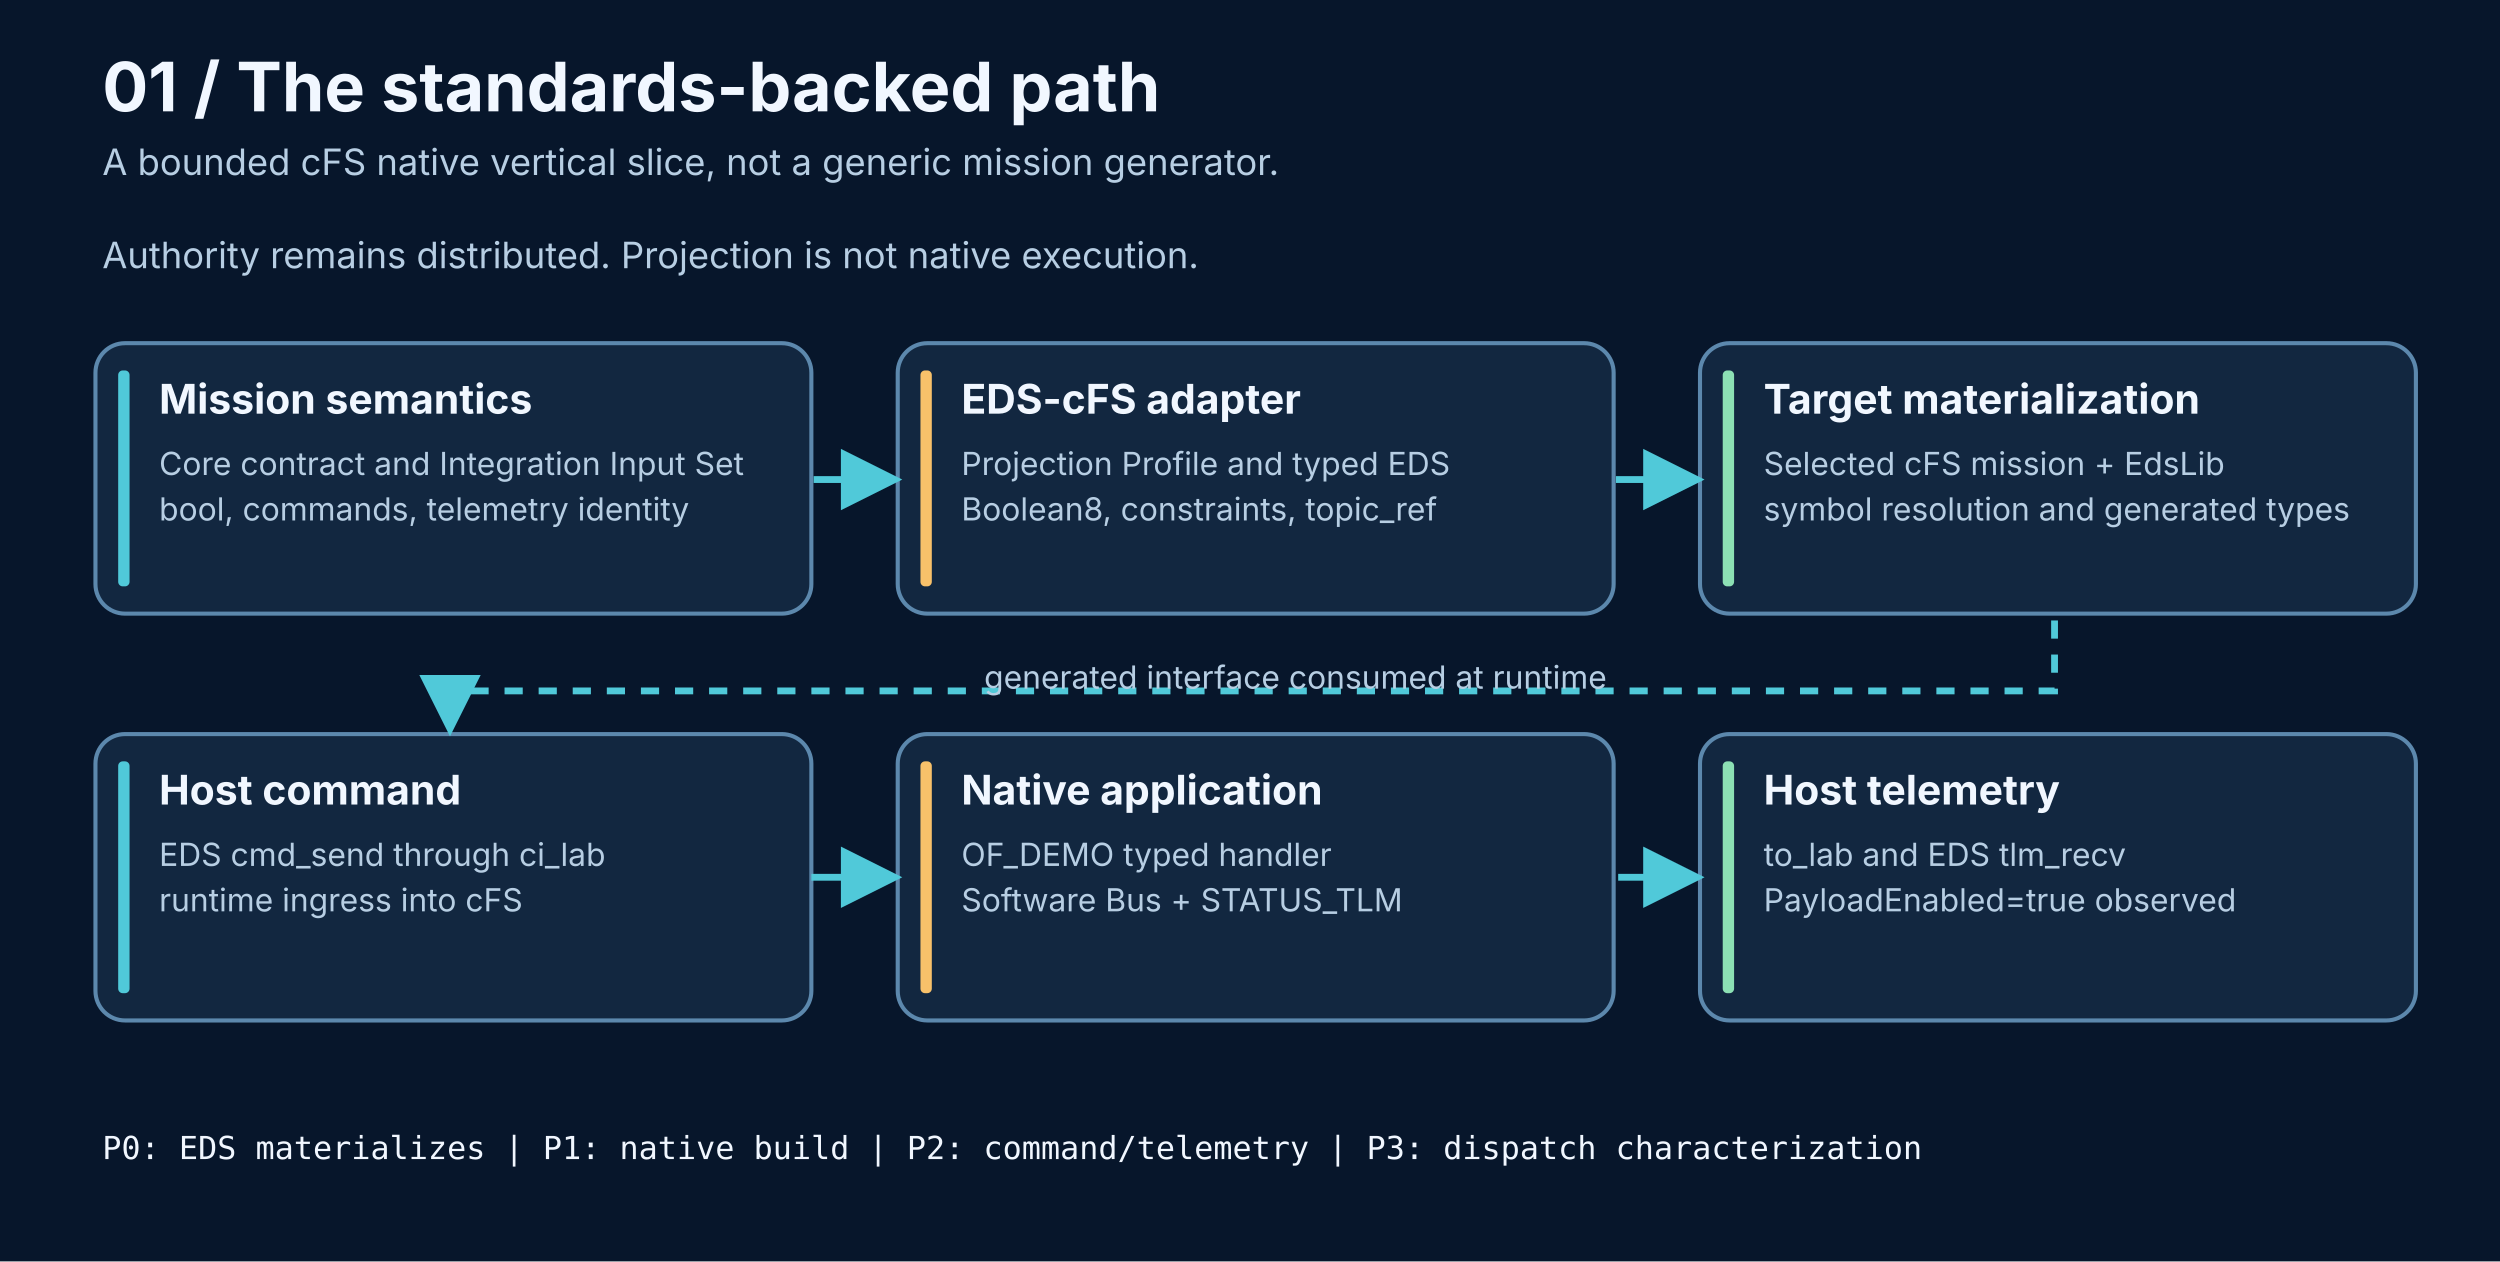
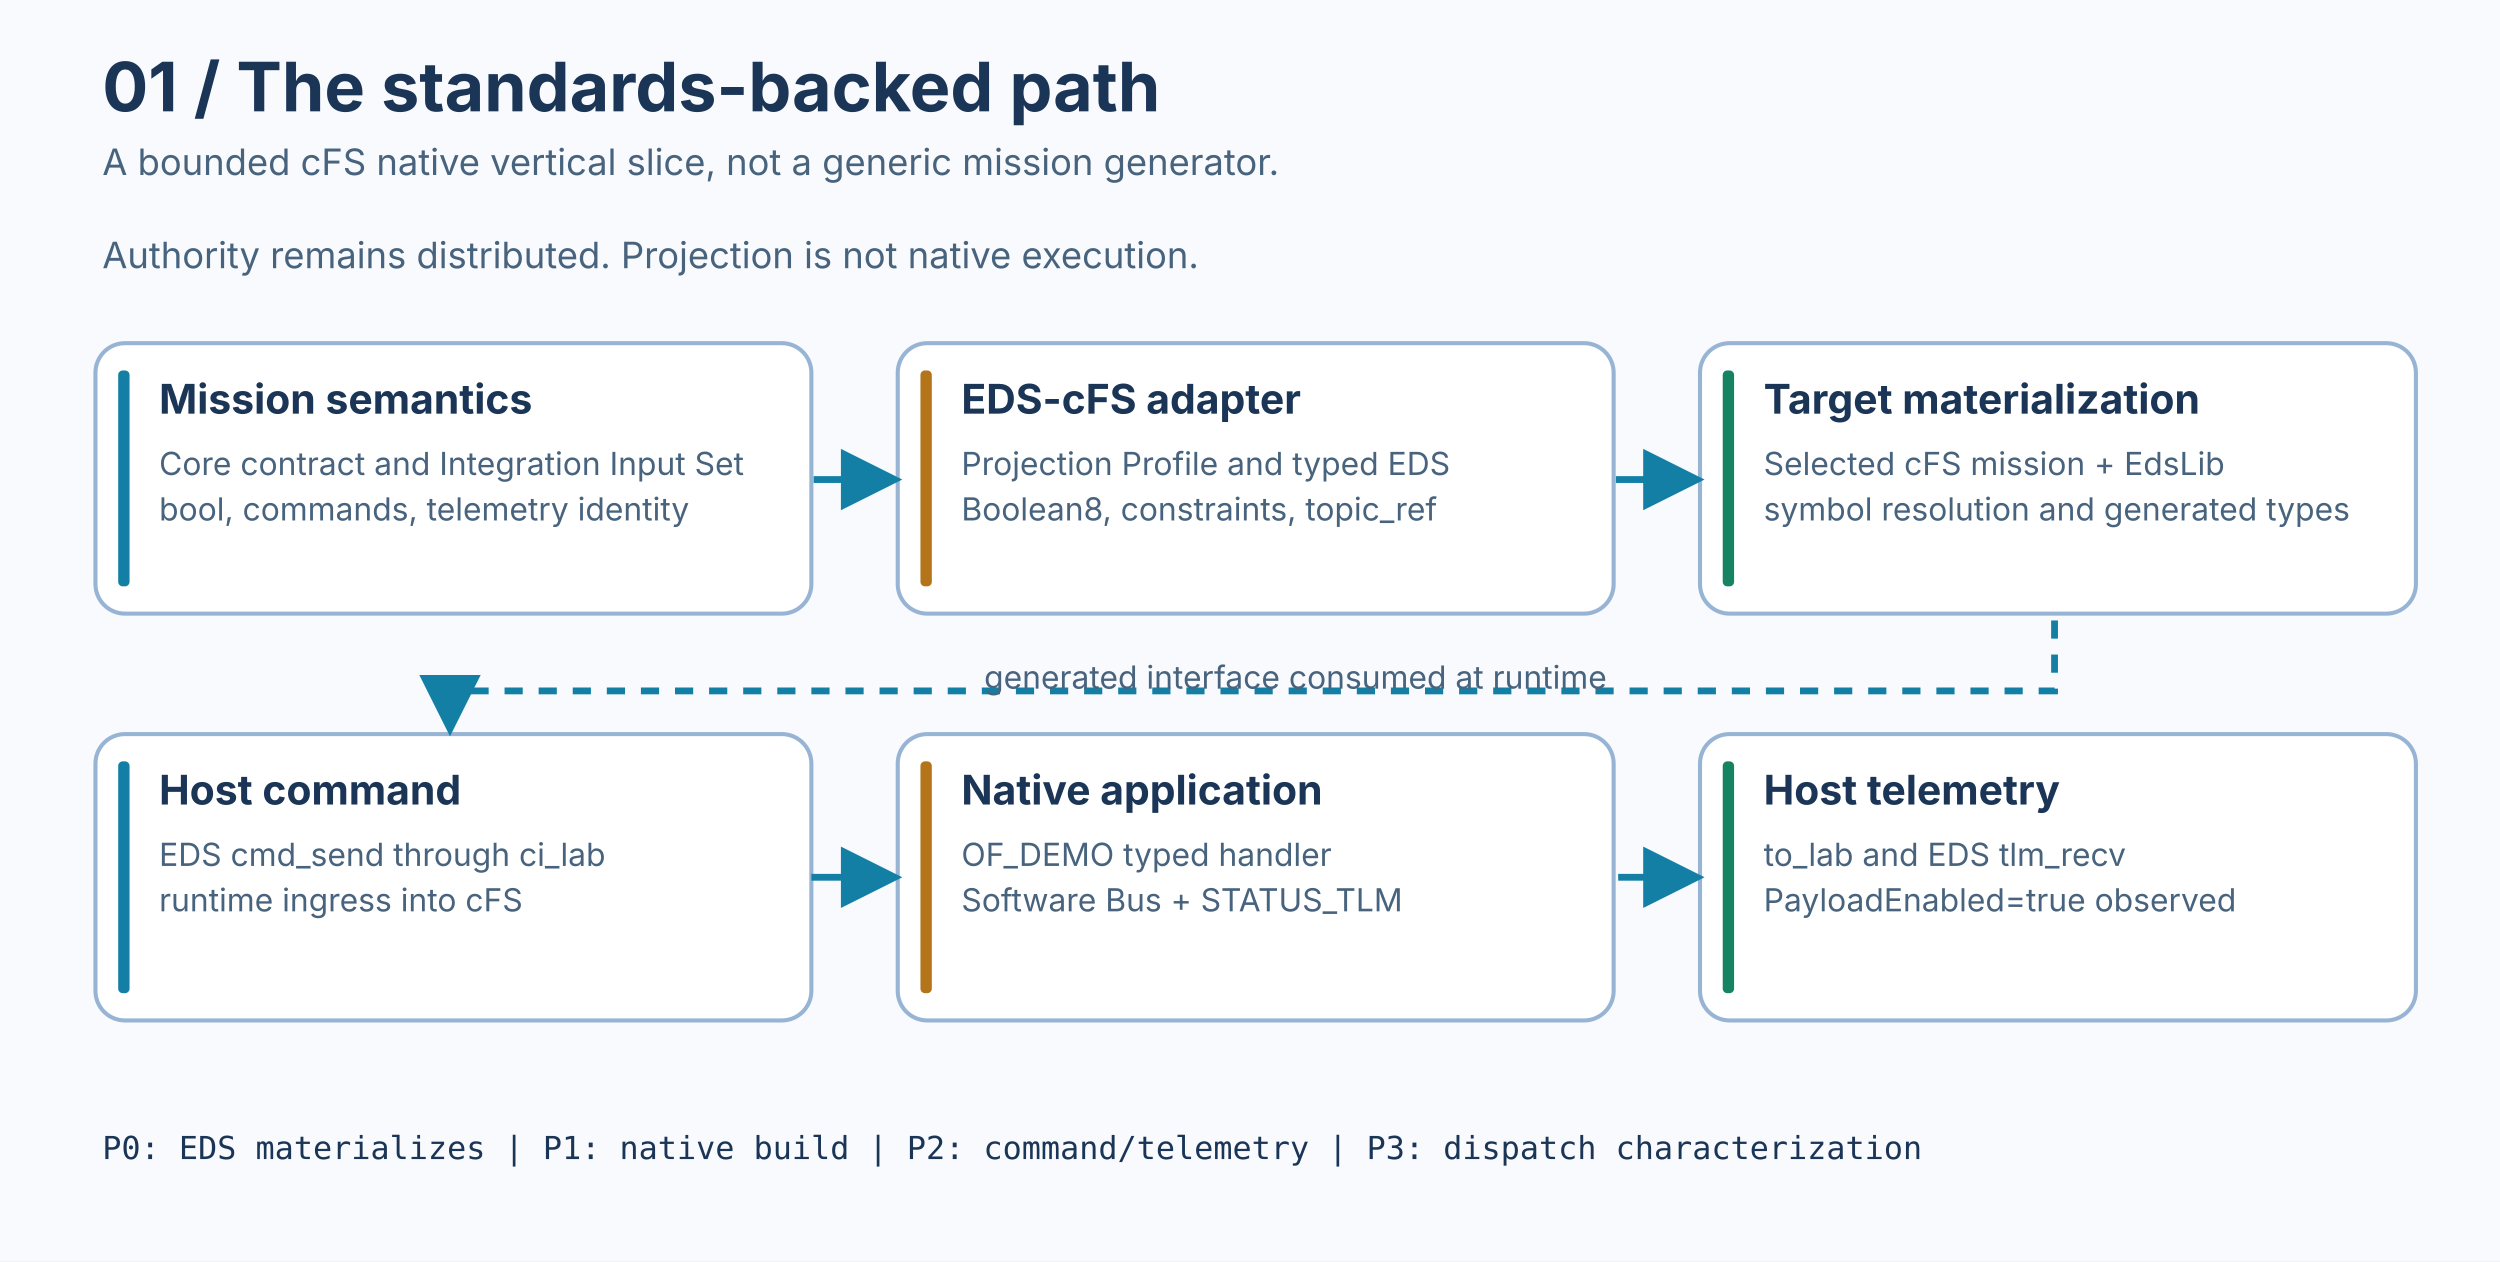
<svg xmlns="http://www.w3.org/2000/svg" width="1100" height="555" viewBox="0 0 1100 555" role="img" aria-labelledby="title desc">
  <defs>
    <marker id="tip" markerWidth="9" markerHeight="9" refX="7" refY="4.5" orient="auto">
-       <path d="M0,0 L9,4.5 L0,9 Z" fill="#50c9d9" />
+       <path d="M0,0 L9,4.5 L0,9 Z" fill="#147FA5" />
    </marker>
-     <style>text{font-family:Inter,DejaVu Sans,Arial,sans-serif} .heading{font-weight:700;font-size:30px;fill:#f1f7ff} .sub{font-size:16px;fill:#b7cee3} .box-title{font-weight:700;font-size:18px;fill:#f1f7ff} .small{font-size:14px;fill:#b7cee3} .mono{font-family:DejaVu Sans Mono,monospace;font-size:14px;fill:#f1f7ff} .pill{font-size:13px;font-weight:700;fill:#f1f7ff} .arrow{fill:none;stroke:#50c9d9;stroke-width:3;marker-end:url(#tip)} </style>
+     <style>text{font-family:Inter,DejaVu Sans,Arial,sans-serif} .heading{font-weight:700;font-size:30px;fill:#1B3557} .sub{font-size:16px;fill:#48637D} .box-title{font-weight:700;font-size:18px;fill:#1B3557} .small{font-size:14px;fill:#48637D} .mono{font-family:DejaVu Sans Mono,monospace;font-size:14px;fill:#1B3557} .pill{font-size:13px;font-weight:700;fill:#1B3557} .arrow{fill:none;stroke:#147FA5;stroke-width:3;marker-end:url(#tip)} </style>
  </defs>
-   <rect width="1100" height="555" fill="#07162b" />
+   <rect width="1100" height="555" fill="#F8FAFD" />
  <text x="45" y="49" class="heading">01 / The standards-backed path</text>
  <text x="45" y="77" class="sub">A bounded cFS native vertical slice, not a generic mission generator.</text>
  <text x="45" y="118" class="sub">Authority remains distributed. Projection is not native execution.</text>
-   <rect x="42" y="151" width="315" height="119" rx="13" fill="#122740" stroke="#5c88ad" stroke-width="1.8" />
-   <rect x="52" y="163" width="5" height="95" rx="2" fill="#50c9d9" />
+   <rect x="42" y="151" width="315" height="119" rx="13" fill="#FFFFFF" stroke="#97B4D4" stroke-width="1.8" />
+   <rect x="52" y="163" width="5" height="95" rx="2" fill="#147FA5" />
  <text x="70" y="182" class="box-title">Mission semantics</text>
  <text x="70" y="209" class="small">Core contract and Integration Input Set</text>
  <text x="70" y="229" class="small">bool, commands, telemetry identity</text>
-   <rect x="395" y="151" width="315" height="119" rx="13" fill="#122740" stroke="#5c88ad" stroke-width="1.8" />
-   <rect x="405" y="163" width="5" height="95" rx="2" fill="#f8c16a" />
+   <rect x="395" y="151" width="315" height="119" rx="13" fill="#FFFFFF" stroke="#97B4D4" stroke-width="1.8" />
+   <rect x="405" y="163" width="5" height="95" rx="2" fill="#B4741A" />
  <text x="423" y="182" class="box-title">EDS-cFS adapter</text>
  <text x="423" y="209" class="small">Projection Profile and typed EDS</text>
  <text x="423" y="229" class="small">Boolean8, constraints, topic_ref</text>
-   <rect x="748" y="151" width="315" height="119" rx="13" fill="#122740" stroke="#5c88ad" stroke-width="1.8" />
-   <rect x="758" y="163" width="5" height="95" rx="2" fill="#8ce0b4" />
+   <rect x="748" y="151" width="315" height="119" rx="13" fill="#FFFFFF" stroke="#97B4D4" stroke-width="1.8" />
+   <rect x="758" y="163" width="5" height="95" rx="2" fill="#168362" />
  <text x="776" y="182" class="box-title">Target materialization</text>
  <text x="776" y="209" class="small">Selected cFS mission + EdsLib</text>
  <text x="776" y="229" class="small">symbol resolution and generated types</text>
-   <polyline points="358,211 391,211" class="arrow" style="stroke:#50c9d9;" />
-   <polyline points="711,211 744,211" class="arrow" style="stroke:#50c9d9;" />
-   <rect x="42" y="323" width="315" height="126" rx="13" fill="#122740" stroke="#5c88ad" stroke-width="1.8" />
-   <rect x="52" y="335" width="5" height="102" rx="2" fill="#50c9d9" />
+   <polyline points="358,211 391,211" class="arrow" style="stroke:#147FA5;" />
+   <polyline points="711,211 744,211" class="arrow" style="stroke:#147FA5;" />
+   <rect x="42" y="323" width="315" height="126" rx="13" fill="#FFFFFF" stroke="#97B4D4" stroke-width="1.8" />
+   <rect x="52" y="335" width="5" height="102" rx="2" fill="#147FA5" />
  <text x="70" y="354" class="box-title">Host command</text>
  <text x="70" y="381" class="small">EDS cmd_send through ci_lab</text>
  <text x="70" y="401" class="small">runtime ingress into cFS</text>
-   <rect x="395" y="323" width="315" height="126" rx="13" fill="#122740" stroke="#5c88ad" stroke-width="1.8" />
-   <rect x="405" y="335" width="5" height="102" rx="2" fill="#f8c16a" />
+   <rect x="395" y="323" width="315" height="126" rx="13" fill="#FFFFFF" stroke="#97B4D4" stroke-width="1.8" />
+   <rect x="405" y="335" width="5" height="102" rx="2" fill="#B4741A" />
  <text x="423" y="354" class="box-title">Native application</text>
  <text x="423" y="381" class="small">OF_DEMO typed handler</text>
  <text x="423" y="401" class="small">Software Bus + STATUS_TLM</text>
-   <rect x="748" y="323" width="315" height="126" rx="13" fill="#122740" stroke="#5c88ad" stroke-width="1.8" />
-   <rect x="758" y="335" width="5" height="102" rx="2" fill="#8ce0b4" />
+   <rect x="748" y="323" width="315" height="126" rx="13" fill="#FFFFFF" stroke="#97B4D4" stroke-width="1.8" />
+   <rect x="758" y="335" width="5" height="102" rx="2" fill="#168362" />
  <text x="776" y="354" class="box-title">Host telemetry</text>
  <text x="776" y="381" class="small">to_lab and EDS tlm_recv</text>
  <text x="776" y="401" class="small">PayloadEnabled=true observed</text>
-   <polyline points="357,386 391,386" class="arrow" style="stroke:#50c9d9;" />
-   <polyline points="712,386 744,386" class="arrow" style="stroke:#50c9d9;" />
-   <path d="M904 273 V304 H198 V318" fill="none" stroke="#50c9d9" stroke-width="3" stroke-dasharray="8 7" marker-end="url(#tip)" />
+   <polyline points="357,386 391,386" class="arrow" style="stroke:#147FA5;" />
+   <polyline points="712,386 744,386" class="arrow" style="stroke:#147FA5;" />
+   <path d="M904 273 V304 H198 V318" fill="none" stroke="#147FA5" stroke-width="3" stroke-dasharray="8 7" marker-end="url(#tip)" />
  <text x="433" y="303" class="small">generated interface consumed at runtime</text>
  <text x="45" y="510" class="mono">P0: EDS materializes  |  P1: native build  |  P2: command/telemetry  |  P3: dispatch characterization</text>
</svg>
